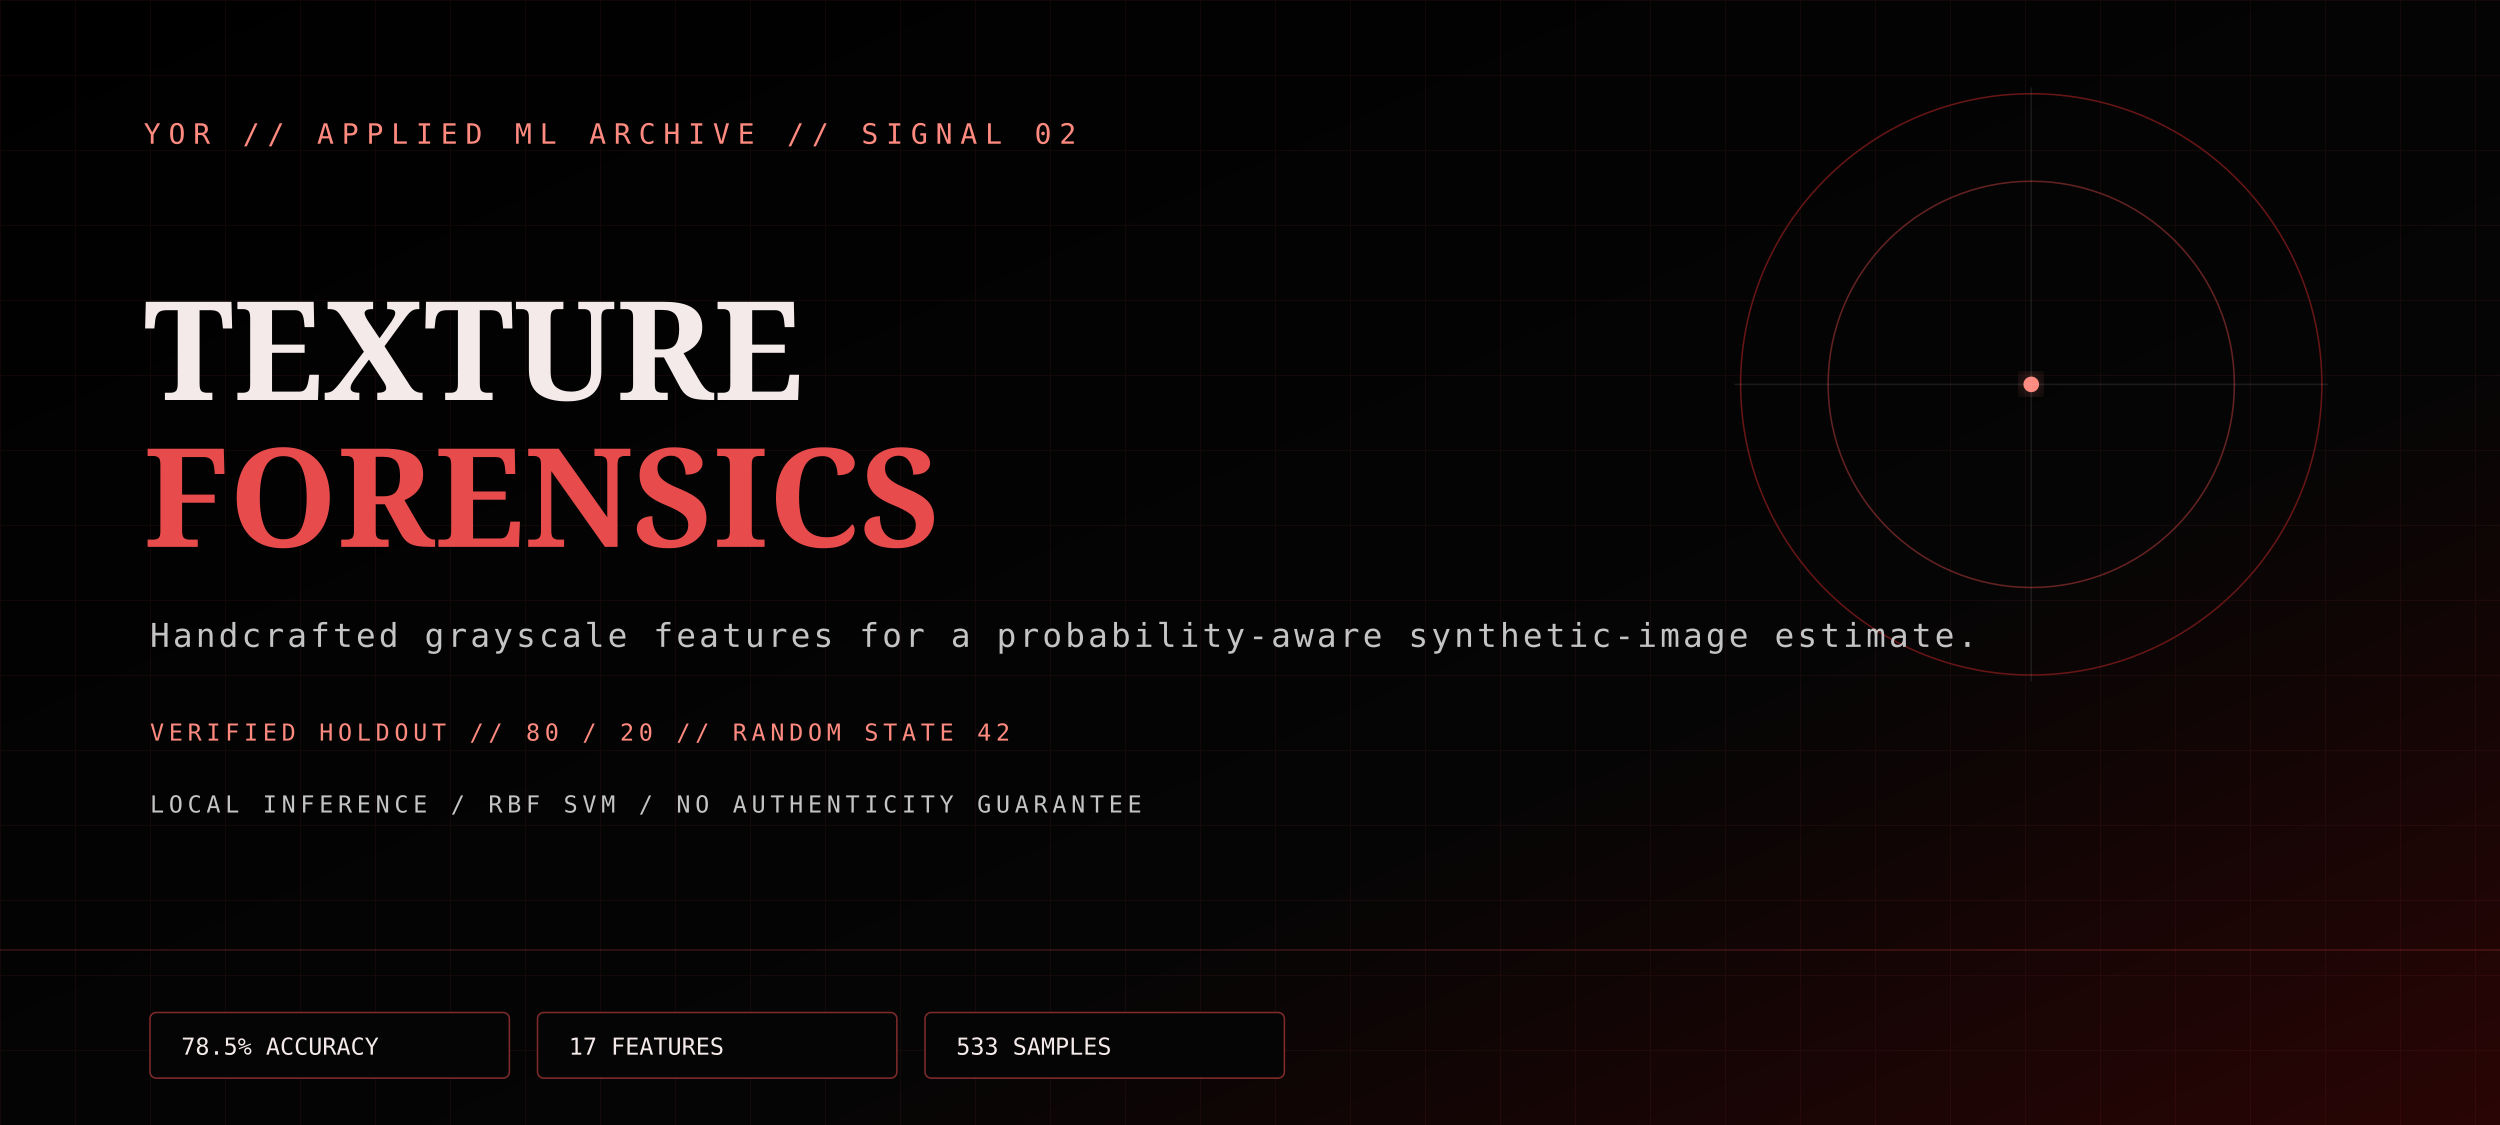
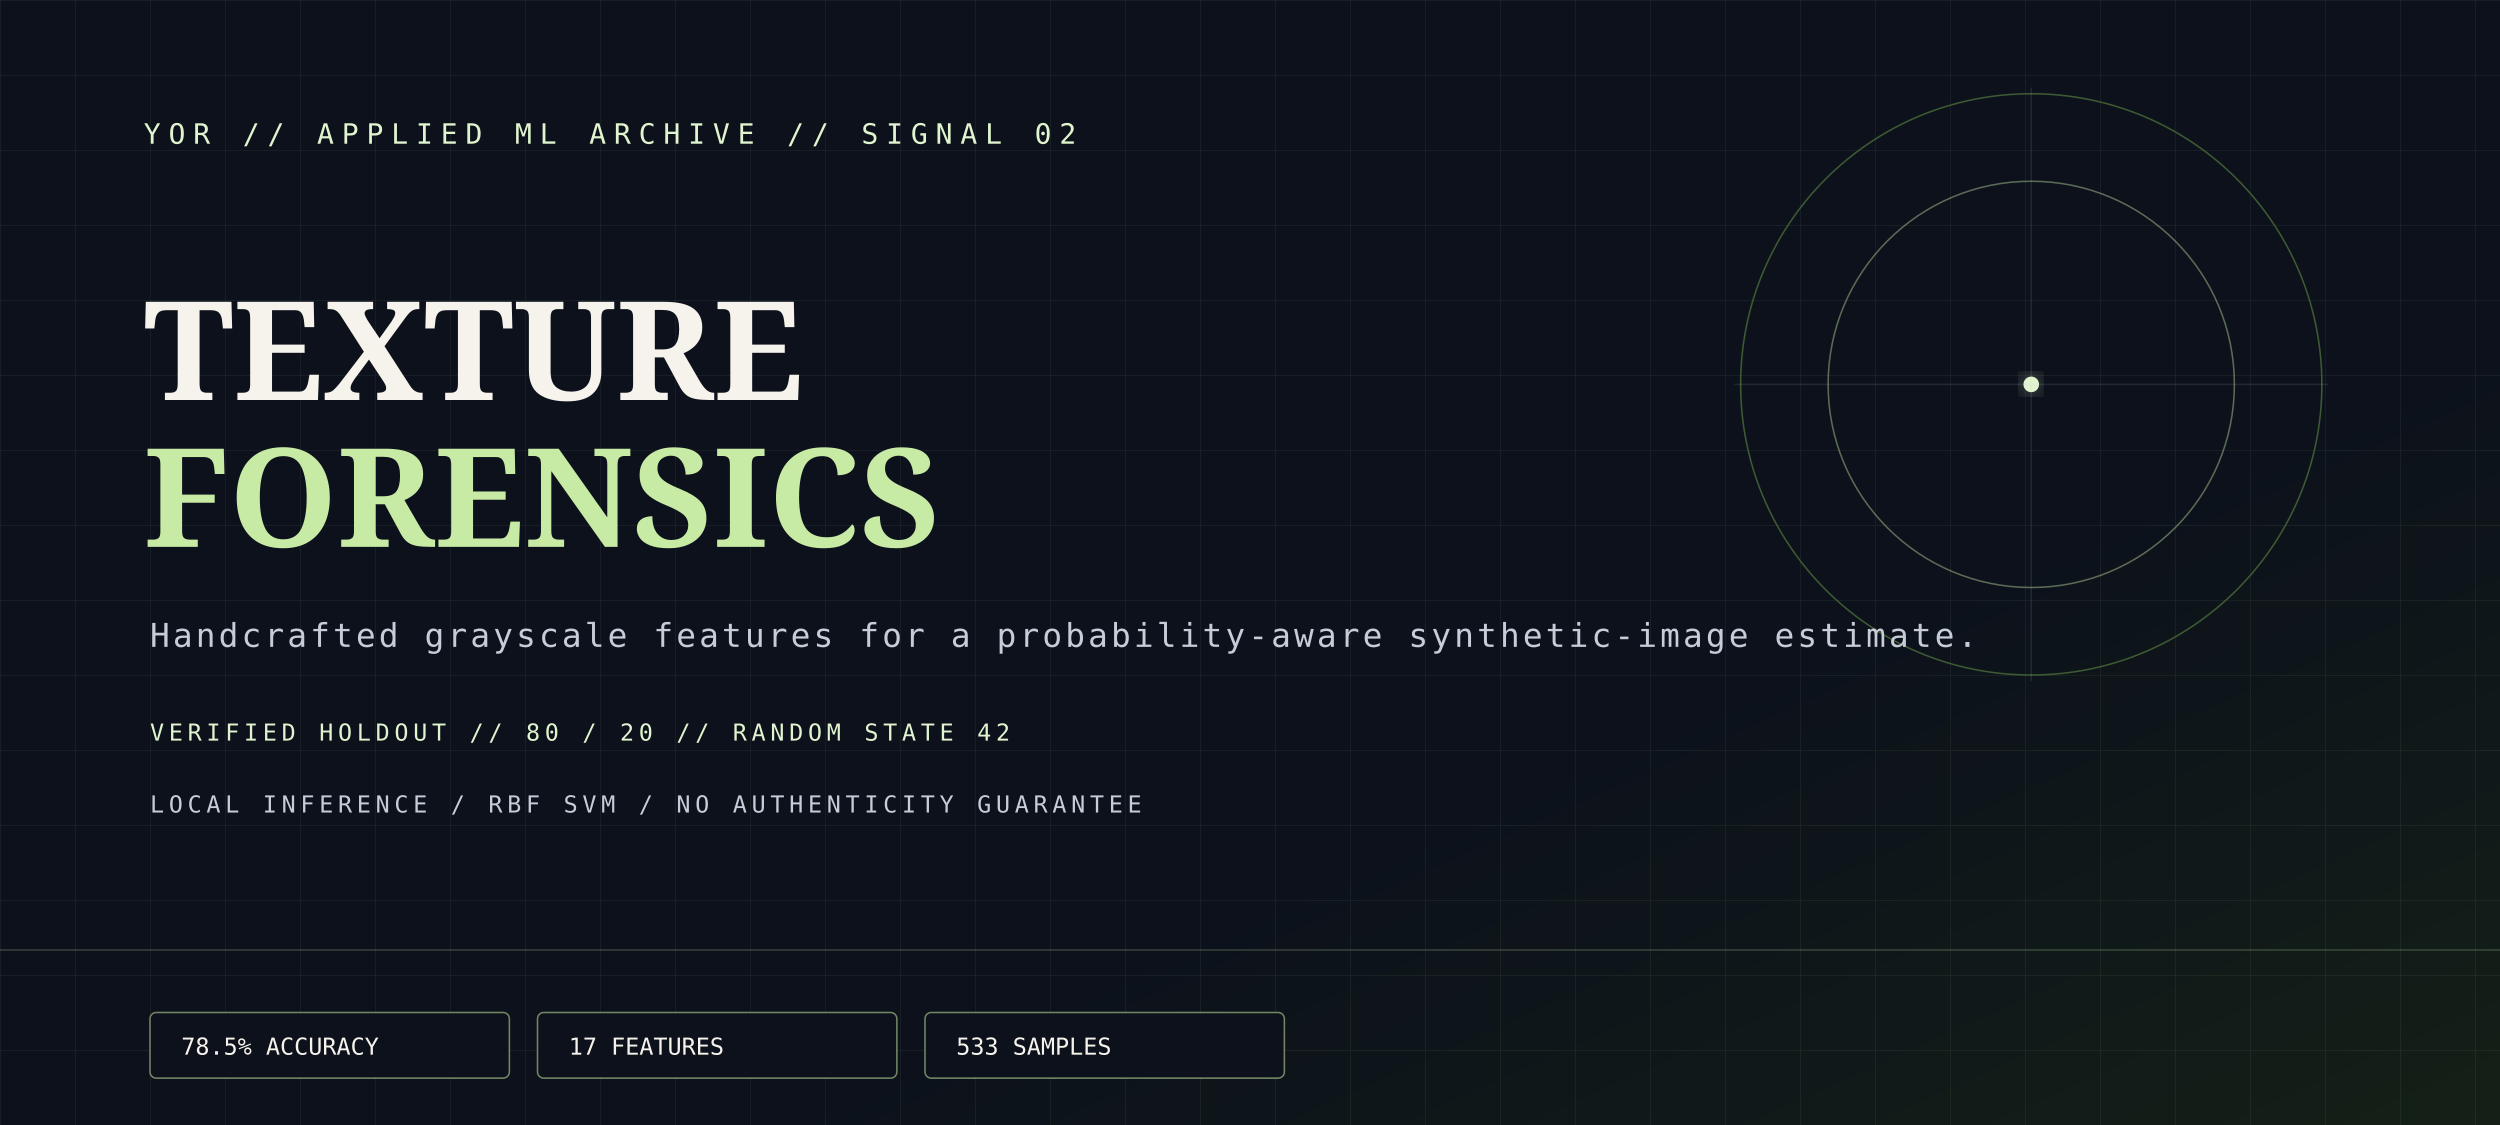
<svg xmlns="http://www.w3.org/2000/svg" viewBox="0 0 1600 720" role="img" aria-labelledby="title desc">
  <defs>
    <linearGradient id="bg" x1="0" y1="0" x2="1" y2="1">
-       <stop offset="0" stop-color="#000000" />
-       <stop offset="0.65" stop-color="#050505" />
-       <stop offset="1" stop-color="#2a0505" />
+       <stop offset="0" stop-color="#0c111b" />
+       <stop offset="0.65" stop-color="#0c111b" />
+       <stop offset="1" stop-color="#142017" />
    </linearGradient>
    <linearGradient id="rail" x1="0" y1="0" x2="1" y2="0">
-       <stop offset="0" stop-color="#671515" />
-       <stop offset="0.5" stop-color="#e84b4b" />
-       <stop offset="1" stop-color="#ff8a7f" />
+       <stop offset="0" stop-color="#3d5a32" />
+       <stop offset="0.5" stop-color="#c7eaa4" />
+       <stop offset="1" stop-color="#e0f4cf" />
    </linearGradient>
    <pattern id="grid" width="48" height="48" patternUnits="userSpaceOnUse">
-       <path d="M48 0H0V48" fill="none" stroke="#e84b4b" stroke-opacity="0.14" />
+       <path d="M48 0H0V48" fill="none" stroke="#c7eaa4" stroke-opacity="0.14" />
    </pattern>
    <filter id="glow" x="-30%" y="-30%" width="160%" height="160%">
      <feGaussianBlur stdDeviation="8" result="blur" />
      <feMerge>
        <feMergeNode in="blur" />
        <feMergeNode in="SourceGraphic" />
      </feMerge>
    </filter>
  </defs>
  <rect width="1600" height="720" fill="url(#bg)" />
  <rect width="1600" height="720" fill="url(#grid)" opacity="0.62" />
-   <path d="M0 608H1600" stroke="#e84b4b" stroke-opacity="0.22" />
+   <path d="M0 608H1600" stroke="#c7eaa4" stroke-opacity="0.22" />
  <path d="M0 608H990" stroke="url(#rail)" stroke-width="6" filter="url(#glow)" />
-   <circle cx="1300" cy="246" r="186" fill="none" stroke="#671515" />
-   <circle cx="1300" cy="246" r="130" fill="none" stroke="#e84b4b" stroke-opacity="0.42" />
-   <circle cx="1300" cy="246" r="5" fill="#ff8a7f" filter="url(#glow)" />
-   <path d="M1110 246h380M1300 56v380" stroke="#c4c4c4" stroke-opacity="0.12" />
+   <circle cx="1300" cy="246" r="186" fill="none" stroke="#3d5a32" />
+   <circle cx="1300" cy="246" r="130" fill="none" stroke="#c7eaa4" stroke-opacity="0.42" />
+   <circle cx="1300" cy="246" r="5" fill="#e0f4cf" filter="url(#glow)" />
+   <path d="M1110 246h380M1300 56v380" stroke="#c6cdd8" stroke-opacity="0.12" />
  <g font-family="DM Mono, Consolas, monospace">
-     <text x="92" y="92" font-size="18" letter-spacing="5" fill="#ff8a7f">YOR // APPLIED ML ARCHIVE // SIGNAL 02</text>
-     <text x="92" y="256" font-family="Georgia, serif" font-size="88" font-weight="700" fill="#f5eaea">TEXTURE</text>
-     <text x="92" y="350" font-family="Georgia, serif" font-size="88" font-weight="700" fill="#e84b4b">FORENSICS</text>
-     <text x="96" y="414" font-size="21" letter-spacing="2" fill="#c4c4c4">Handcrafted grayscale features for a probability-aware synthetic-image estimate.</text>
-     <text x="96" y="474" font-size="15" letter-spacing="3" fill="#ff8a7f">VERIFIED HOLDOUT // 80 / 20 // RANDOM STATE 42</text>
-     <text x="96" y="520" font-size="15" letter-spacing="3" fill="#c4c4c4">LOCAL INFERENCE / RBF SVM / NO AUTHENTICITY GUARANTEE</text>
+     <text x="92" y="92" font-size="18" letter-spacing="5" fill="#e0f4cf">YOR // APPLIED ML ARCHIVE // SIGNAL 02</text>
+     <text x="92" y="256" font-family="Georgia, serif" font-size="88" font-weight="700" fill="#f6f3ec">TEXTURE</text>
+     <text x="92" y="350" font-family="Georgia, serif" font-size="88" font-weight="700" fill="#c7eaa4">FORENSICS</text>
+     <text x="96" y="414" font-size="21" letter-spacing="2" fill="#c6cdd8">Handcrafted grayscale features for a probability-aware synthetic-image estimate.</text>
+     <text x="96" y="474" font-size="15" letter-spacing="3" fill="#e0f4cf">VERIFIED HOLDOUT // 80 / 20 // RANDOM STATE 42</text>
+     <text x="96" y="520" font-size="15" letter-spacing="3" fill="#c6cdd8">LOCAL INFERENCE / RBF SVM / NO AUTHENTICITY GUARANTEE</text>
  </g>
  <g font-family="DM Mono, Consolas, monospace">
-     <rect x="96" y="648" width="230" height="42" rx="4" fill="#050505" stroke="#e84b4b" stroke-opacity="0.54" />
-     <rect x="344" y="648" width="230" height="42" rx="4" fill="#050505" stroke="#e84b4b" stroke-opacity="0.54" />
-     <rect x="592" y="648" width="230" height="42" rx="4" fill="#050505" stroke="#e84b4b" stroke-opacity="0.54" />
-     <text x="116" y="675" font-size="15" fill="#f5eaea">78.5% ACCURACY</text>
-     <text x="364" y="675" font-size="15" fill="#f5eaea">17 FEATURES</text>
-     <text x="612" y="675" font-size="15" fill="#f5eaea">533 SAMPLES</text>
+     <rect x="96" y="648" width="230" height="42" rx="4" fill="#0c111b" stroke="#c7eaa4" stroke-opacity="0.54" />
+     <rect x="344" y="648" width="230" height="42" rx="4" fill="#0c111b" stroke="#c7eaa4" stroke-opacity="0.54" />
+     <rect x="592" y="648" width="230" height="42" rx="4" fill="#0c111b" stroke="#c7eaa4" stroke-opacity="0.54" />
+     <text x="116" y="675" font-size="15" fill="#f6f3ec">78.5% ACCURACY</text>
+     <text x="364" y="675" font-size="15" fill="#f6f3ec">17 FEATURES</text>
+     <text x="612" y="675" font-size="15" fill="#f6f3ec">533 SAMPLES</text>
  </g>
</svg>
